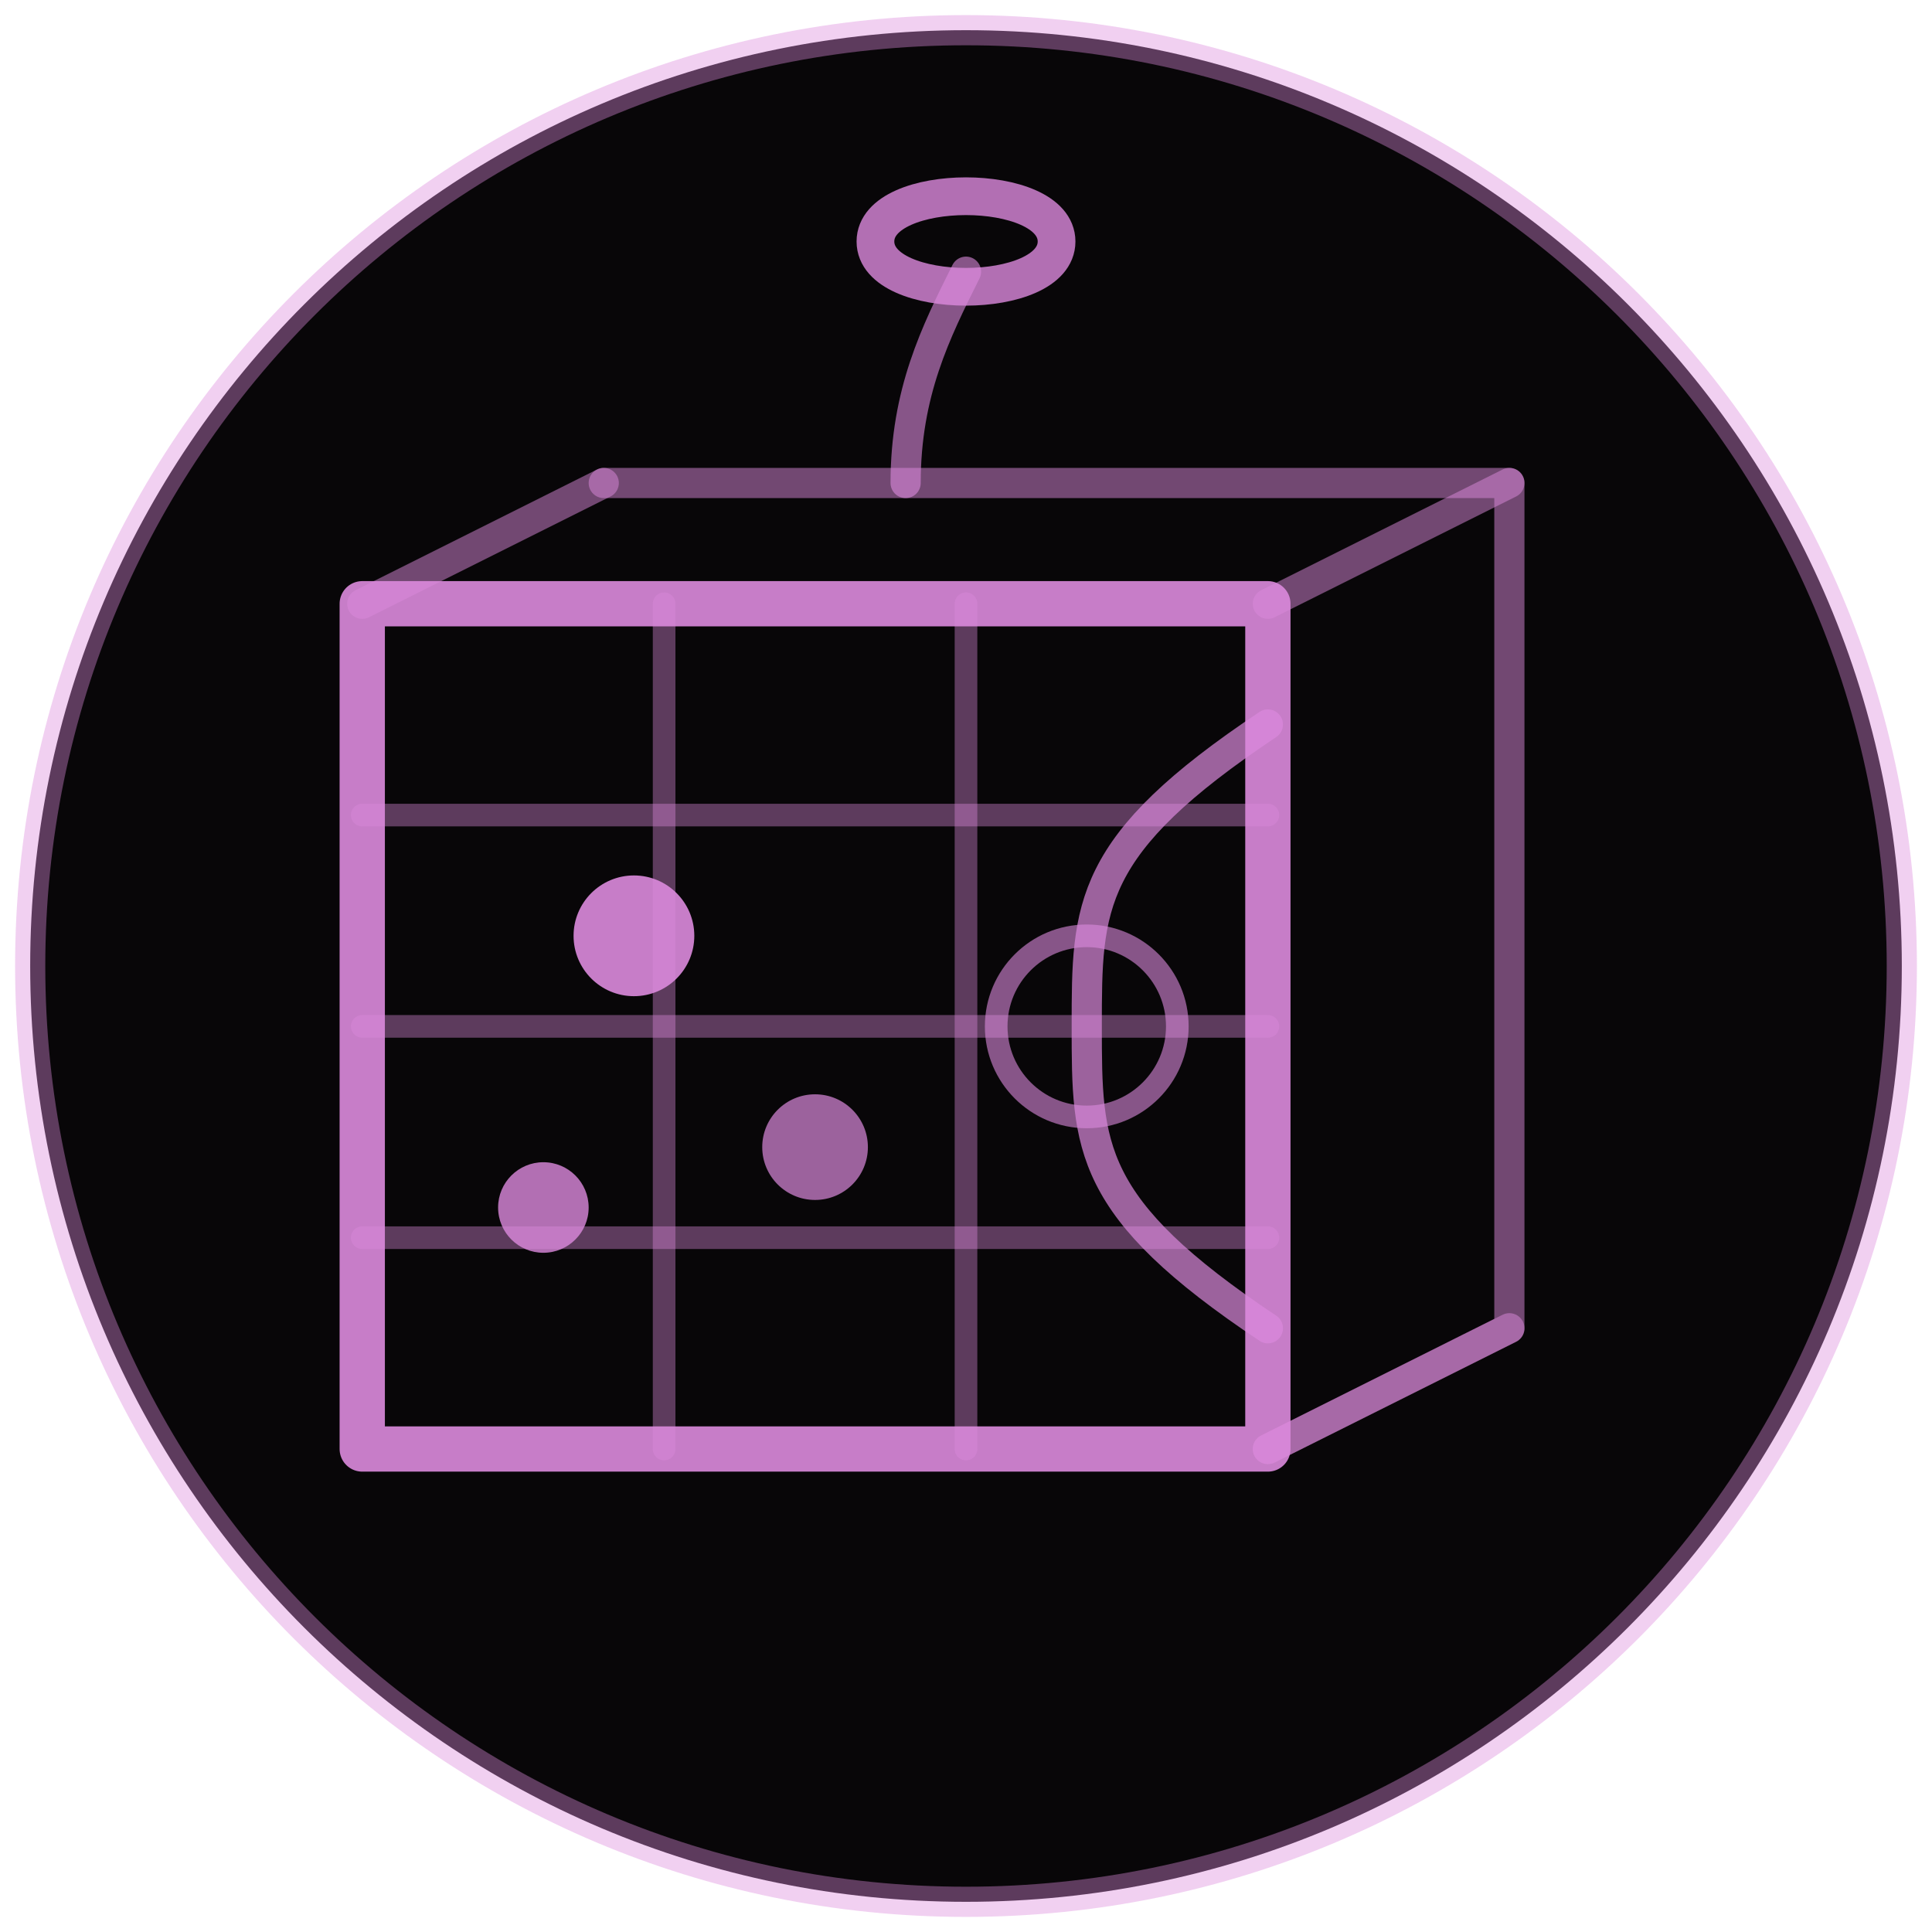
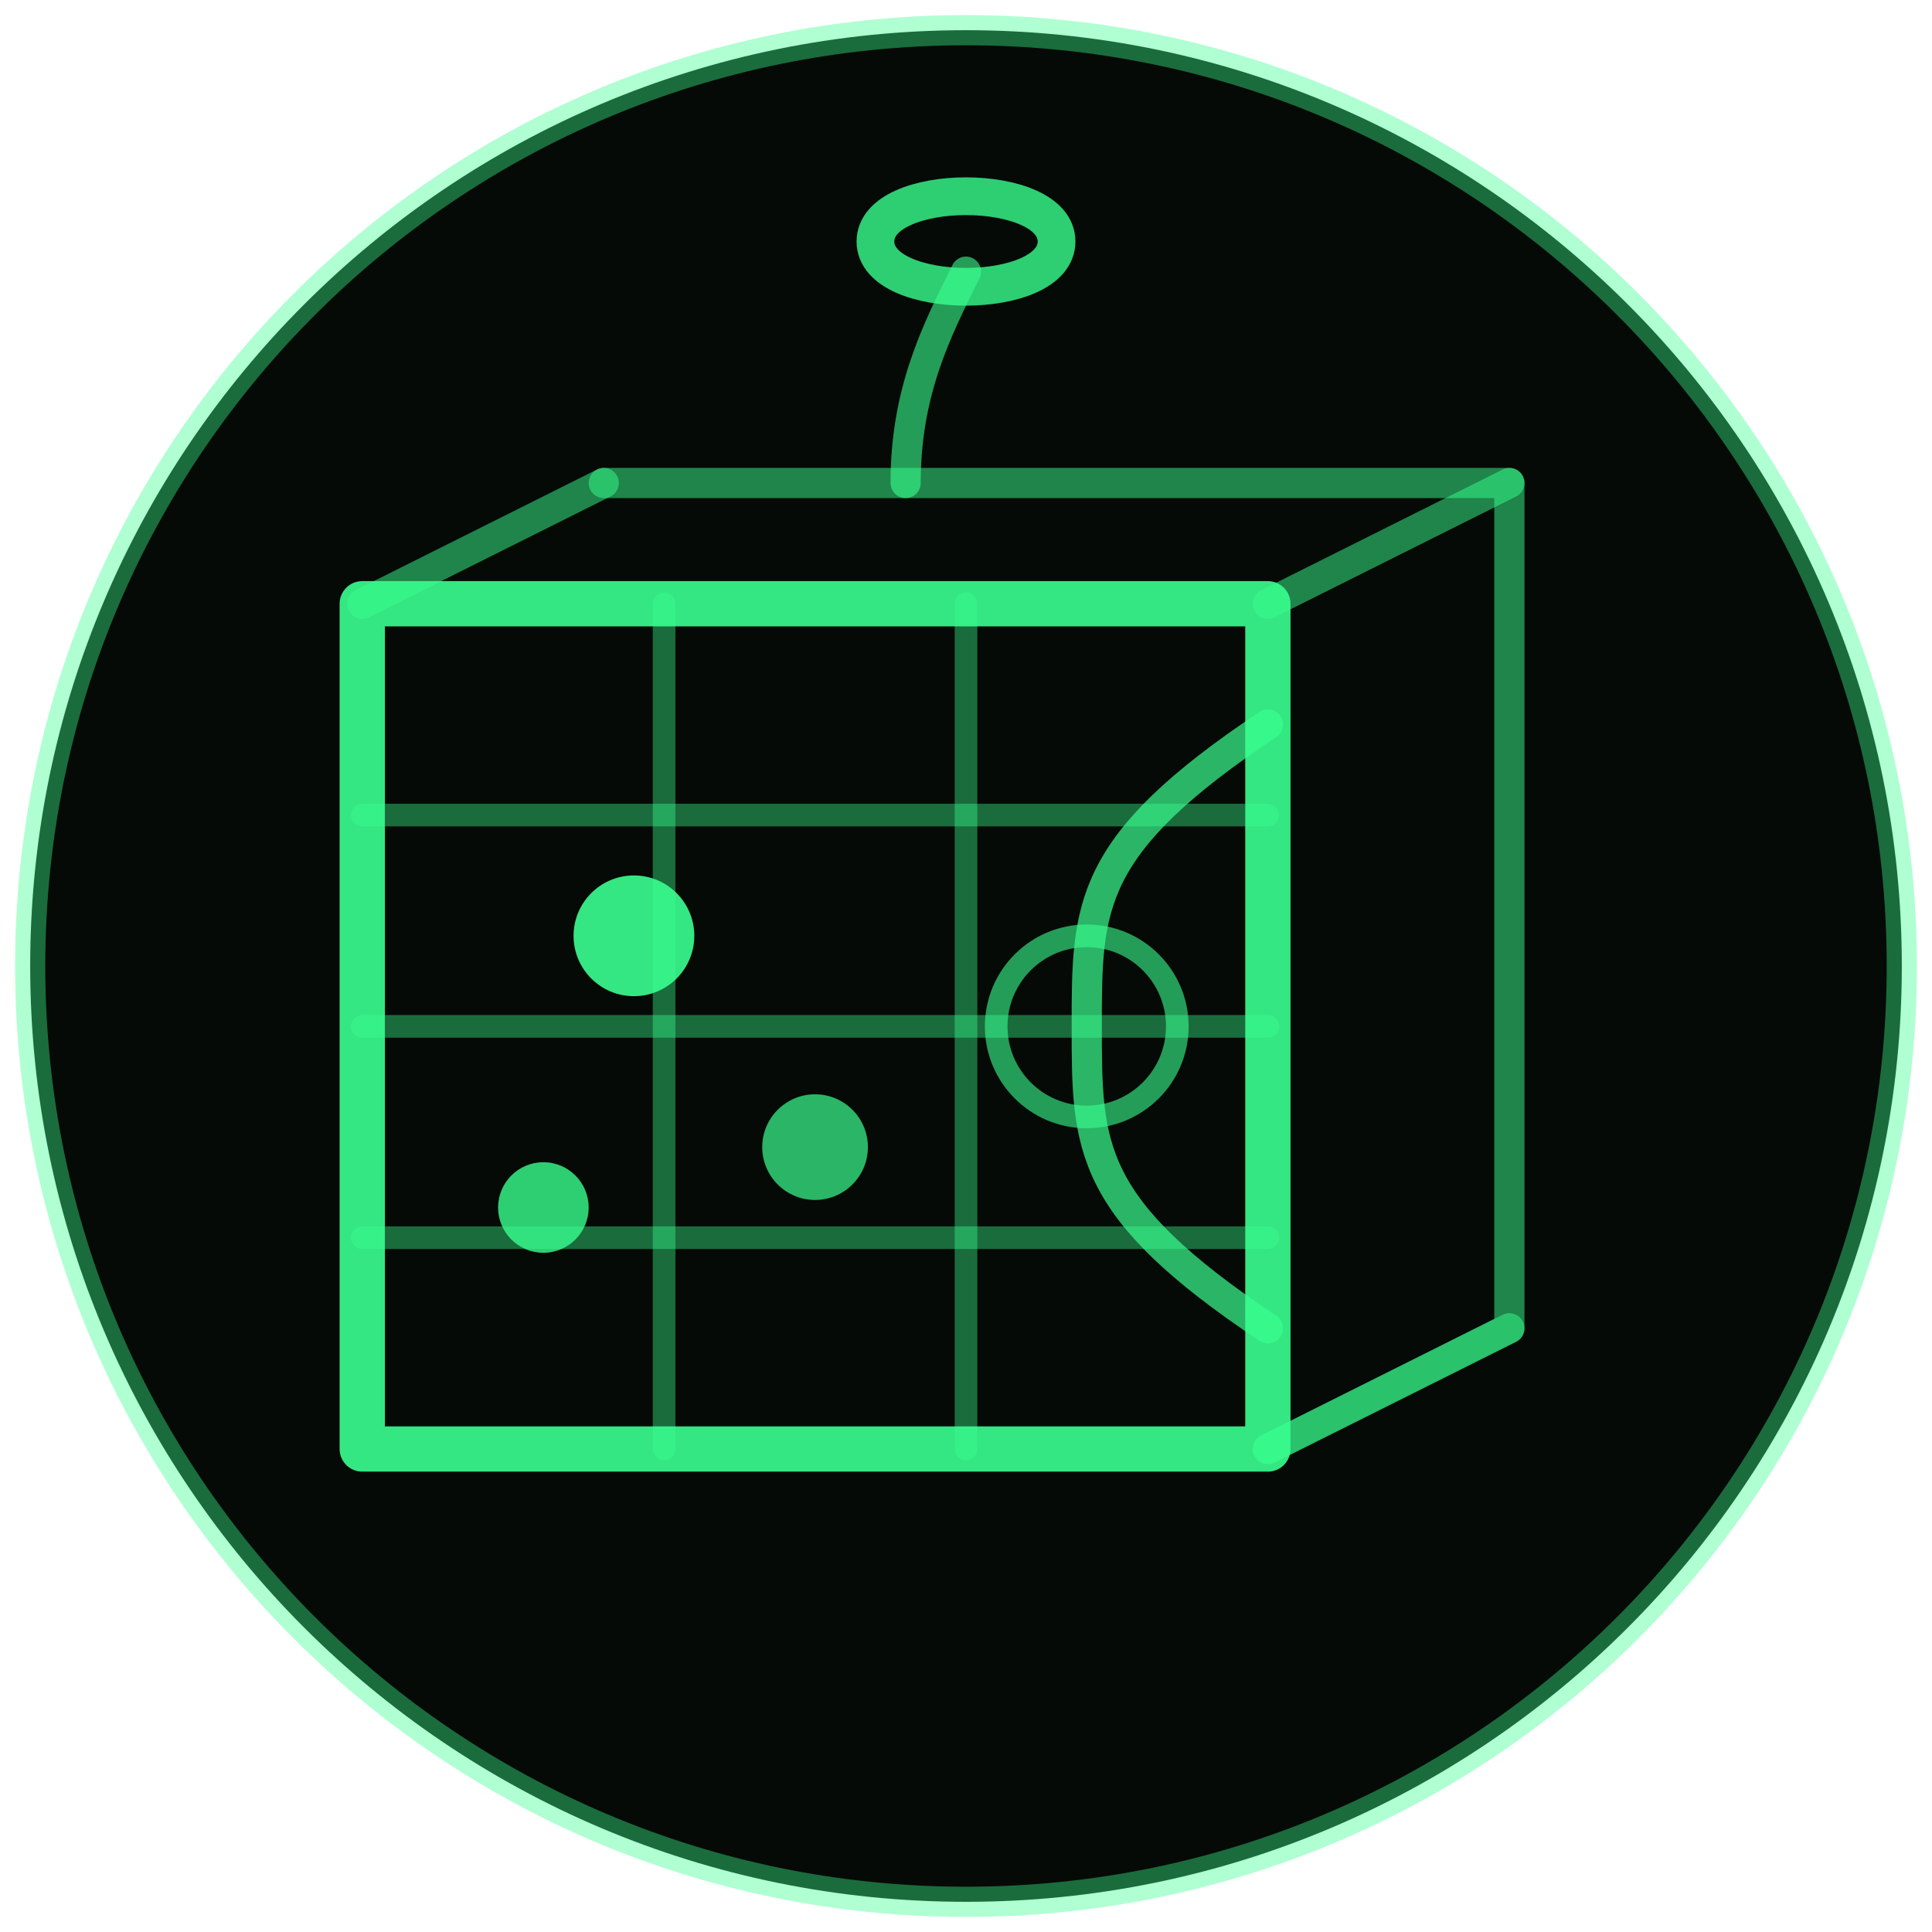
<svg xmlns="http://www.w3.org/2000/svg" width="128pt" height="128pt" viewBox="0 0 128 128" version="1.1">
  <g id="surface11">
-     <path style="fill-rule:nonzero;fill:rgb(3.137%,2.353%,3.137%);fill-opacity:1;stroke-width:2;stroke-linecap:butt;stroke-linejoin:miter;stroke:rgb(86.275%,54.118%,86.667%);stroke-opacity:0.4;stroke-miterlimit:10;" d="M 126 64 C 126 98.242 98.242 126 64 126 C 29.758 126 2 98.242 2 64 C 2 29.758 29.758 2 64 2 C 98.242 2 126 29.758 126 64 " />
-     <path style="fill:none;stroke-width:2;stroke-linecap:round;stroke-linejoin:round;stroke:rgb(86.275%,54.118%,86.667%);stroke-opacity:0.6;stroke-miterlimit:10;" d="M 64 18 C 62 22 60 26 60 32" />
-     <path style="fill:none;stroke-width:2.5;stroke-linecap:round;stroke-linejoin:round;stroke:rgb(86.275%,54.118%,86.667%);stroke-opacity:0.8;stroke-miterlimit:10;" d="M 58 16 C 58 12 70 12 70 16 C 70 20 58 20 58 16" />
-     <path style="fill:none;stroke-width:3;stroke-linecap:round;stroke-linejoin:round;stroke:rgb(86.275%,54.118%,86.667%);stroke-opacity:0.9;stroke-miterlimit:10;" d="M 24 40 L 84 40 L 84 96 L 24 96 Z" />
-     <path style="fill:none;stroke-width:2;stroke-linecap:round;stroke-linejoin:round;stroke:rgb(86.275%,54.118%,86.667%);stroke-opacity:0.5;stroke-miterlimit:10;" d="M 40 32 L 100 32 L 100 88 L 84 96" />
-     <path style="fill:none;stroke-width:2;stroke-linecap:round;stroke-linejoin:round;stroke:rgb(86.275%,54.118%,86.667%);stroke-opacity:0.5;stroke-miterlimit:10;" d="M 100 32 L 84 40" />
-     <path style="fill:none;stroke-width:2;stroke-linecap:round;stroke-linejoin:round;stroke:rgb(86.275%,54.118%,86.667%);stroke-opacity:0.5;stroke-miterlimit:10;" d="M 24 40 L 40 32" />
-     <path style="fill:none;stroke-width:2;stroke-linecap:round;stroke-linejoin:round;stroke:rgb(86.275%,54.118%,86.667%);stroke-opacity:0.5;stroke-miterlimit:10;" d="M 84 96 L 100 88" />
-     <path style="fill:none;stroke-width:1.5;stroke-linecap:round;stroke-linejoin:round;stroke:rgb(86.275%,54.118%,86.667%);stroke-opacity:0.4;stroke-miterlimit:10;" d="M 24 54 L 84 54" />
-     <path style="fill:none;stroke-width:1.5;stroke-linecap:round;stroke-linejoin:round;stroke:rgb(86.275%,54.118%,86.667%);stroke-opacity:0.4;stroke-miterlimit:10;" d="M 24 68 L 84 68" />
-     <path style="fill:none;stroke-width:1.5;stroke-linecap:round;stroke-linejoin:round;stroke:rgb(86.275%,54.118%,86.667%);stroke-opacity:0.4;stroke-miterlimit:10;" d="M 24 82 L 84 82" />
-     <path style="fill:none;stroke-width:1.5;stroke-linecap:round;stroke-linejoin:round;stroke:rgb(86.275%,54.118%,86.667%);stroke-opacity:0.4;stroke-miterlimit:10;" d="M 44 40 L 44 96" />
-     <path style="fill:none;stroke-width:1.5;stroke-linecap:round;stroke-linejoin:round;stroke:rgb(86.275%,54.118%,86.667%);stroke-opacity:0.4;stroke-miterlimit:10;" d="M 64 40 L 64 96" />
-     <path style="fill:none;stroke-width:2;stroke-linecap:round;stroke-linejoin:round;stroke:rgb(86.275%,54.118%,86.667%);stroke-opacity:0.7;stroke-miterlimit:10;" d="M 84 48 C 72 56 72 60 72 68 C 72 76 72 80 84 88" />
-     <circle style="fill:none;stroke-width:1.5;stroke:rgb(86.275%,54.118%,86.667%);stroke-opacity:0.6;" cx="72" cy="68" r="6" />
-     <circle style="fill:rgb(86.275%,54.118%,86.667%);fill-opacity:0.9;stroke:none;" cx="42" cy="62" r="4" />
-     <circle style="fill:rgb(86.275%,54.118%,86.667%);fill-opacity:0.7;stroke:none;" cx="54" cy="76" r="3.5" />
-     <circle style="fill:rgb(86.275%,54.118%,86.667%);fill-opacity:0.8;stroke:none;" cx="36" cy="80" r="3" />
+     <path style="fill-rule:nonzero;fill:rgb(2.353%,3.922%,2.353%);fill-opacity:1;stroke-width:2;stroke-linecap:butt;stroke-linejoin:miter;stroke:rgb(22.353%,100%,56.078%);stroke-opacity:0.4;stroke-miterlimit:10;" d="M 126 64 C 126 98.242 98.242 126 64 126 C 29.758 126 2 98.242 2 64 C 2 29.758 29.758 2 64 2 C 98.242 2 126 29.758 126 64 " />
+     <path style="fill:none;stroke-width:2;stroke-linecap:round;stroke-linejoin:round;stroke:rgb(22.353%,100%,56.078%);stroke-opacity:0.6;stroke-miterlimit:10;" d="M 64 18 C 62 22 60 26 60 32" />
+     <path style="fill:none;stroke-width:2.5;stroke-linecap:round;stroke-linejoin:round;stroke:rgb(22.353%,100%,56.078%);stroke-opacity:0.8;stroke-miterlimit:10;" d="M 58 16 C 58 12 70 12 70 16 C 70 20 58 20 58 16" />
+     <path style="fill:none;stroke-width:3;stroke-linecap:round;stroke-linejoin:round;stroke:rgb(22.353%,100%,56.078%);stroke-opacity:0.9;stroke-miterlimit:10;" d="M 24 40 L 84 40 L 84 96 L 24 96 Z" />
+     <path style="fill:none;stroke-width:2;stroke-linecap:round;stroke-linejoin:round;stroke:rgb(22.353%,100%,56.078%);stroke-opacity:0.5;stroke-miterlimit:10;" d="M 40 32 L 100 32 L 100 88 L 84 96" />
+     <path style="fill:none;stroke-width:2;stroke-linecap:round;stroke-linejoin:round;stroke:rgb(22.353%,100%,56.078%);stroke-opacity:0.5;stroke-miterlimit:10;" d="M 100 32 L 84 40" />
+     <path style="fill:none;stroke-width:2;stroke-linecap:round;stroke-linejoin:round;stroke:rgb(22.353%,100%,56.078%);stroke-opacity:0.5;stroke-miterlimit:10;" d="M 24 40 L 40 32" />
+     <path style="fill:none;stroke-width:2;stroke-linecap:round;stroke-linejoin:round;stroke:rgb(22.353%,100%,56.078%);stroke-opacity:0.5;stroke-miterlimit:10;" d="M 84 96 L 100 88" />
+     <path style="fill:none;stroke-width:1.5;stroke-linecap:round;stroke-linejoin:round;stroke:rgb(22.353%,100%,56.078%);stroke-opacity:0.4;stroke-miterlimit:10;" d="M 24 54 L 84 54" />
+     <path style="fill:none;stroke-width:1.5;stroke-linecap:round;stroke-linejoin:round;stroke:rgb(22.353%,100%,56.078%);stroke-opacity:0.4;stroke-miterlimit:10;" d="M 24 68 L 84 68" />
+     <path style="fill:none;stroke-width:1.5;stroke-linecap:round;stroke-linejoin:round;stroke:rgb(22.353%,100%,56.078%);stroke-opacity:0.4;stroke-miterlimit:10;" d="M 24 82 L 84 82" />
+     <path style="fill:none;stroke-width:1.5;stroke-linecap:round;stroke-linejoin:round;stroke:rgb(22.353%,100%,56.078%);stroke-opacity:0.4;stroke-miterlimit:10;" d="M 44 40 L 44 96" />
+     <path style="fill:none;stroke-width:1.5;stroke-linecap:round;stroke-linejoin:round;stroke:rgb(22.353%,100%,56.078%);stroke-opacity:0.4;stroke-miterlimit:10;" d="M 64 40 L 64 96" />
+     <path style="fill:none;stroke-width:2;stroke-linecap:round;stroke-linejoin:round;stroke:rgb(22.353%,100%,56.078%);stroke-opacity:0.7;stroke-miterlimit:10;" d="M 84 48 C 72 56 72 60 72 68 C 72 76 72 80 84 88" />
+     <circle style="fill:none;stroke-width:1.5;stroke:rgb(22.353%,100%,56.078%);stroke-opacity:0.6;" cx="72" cy="68" r="6" />
+     <circle style="fill:rgb(22.353%,100%,56.078%);fill-opacity:0.9;stroke:none;" cx="42" cy="62" r="4" />
+     <circle style="fill:rgb(22.353%,100%,56.078%);fill-opacity:0.7;stroke:none;" cx="54" cy="76" r="3.5" />
+     <circle style="fill:rgb(22.353%,100%,56.078%);fill-opacity:0.8;stroke:none;" cx="36" cy="80" r="3" />
  </g>
</svg>
